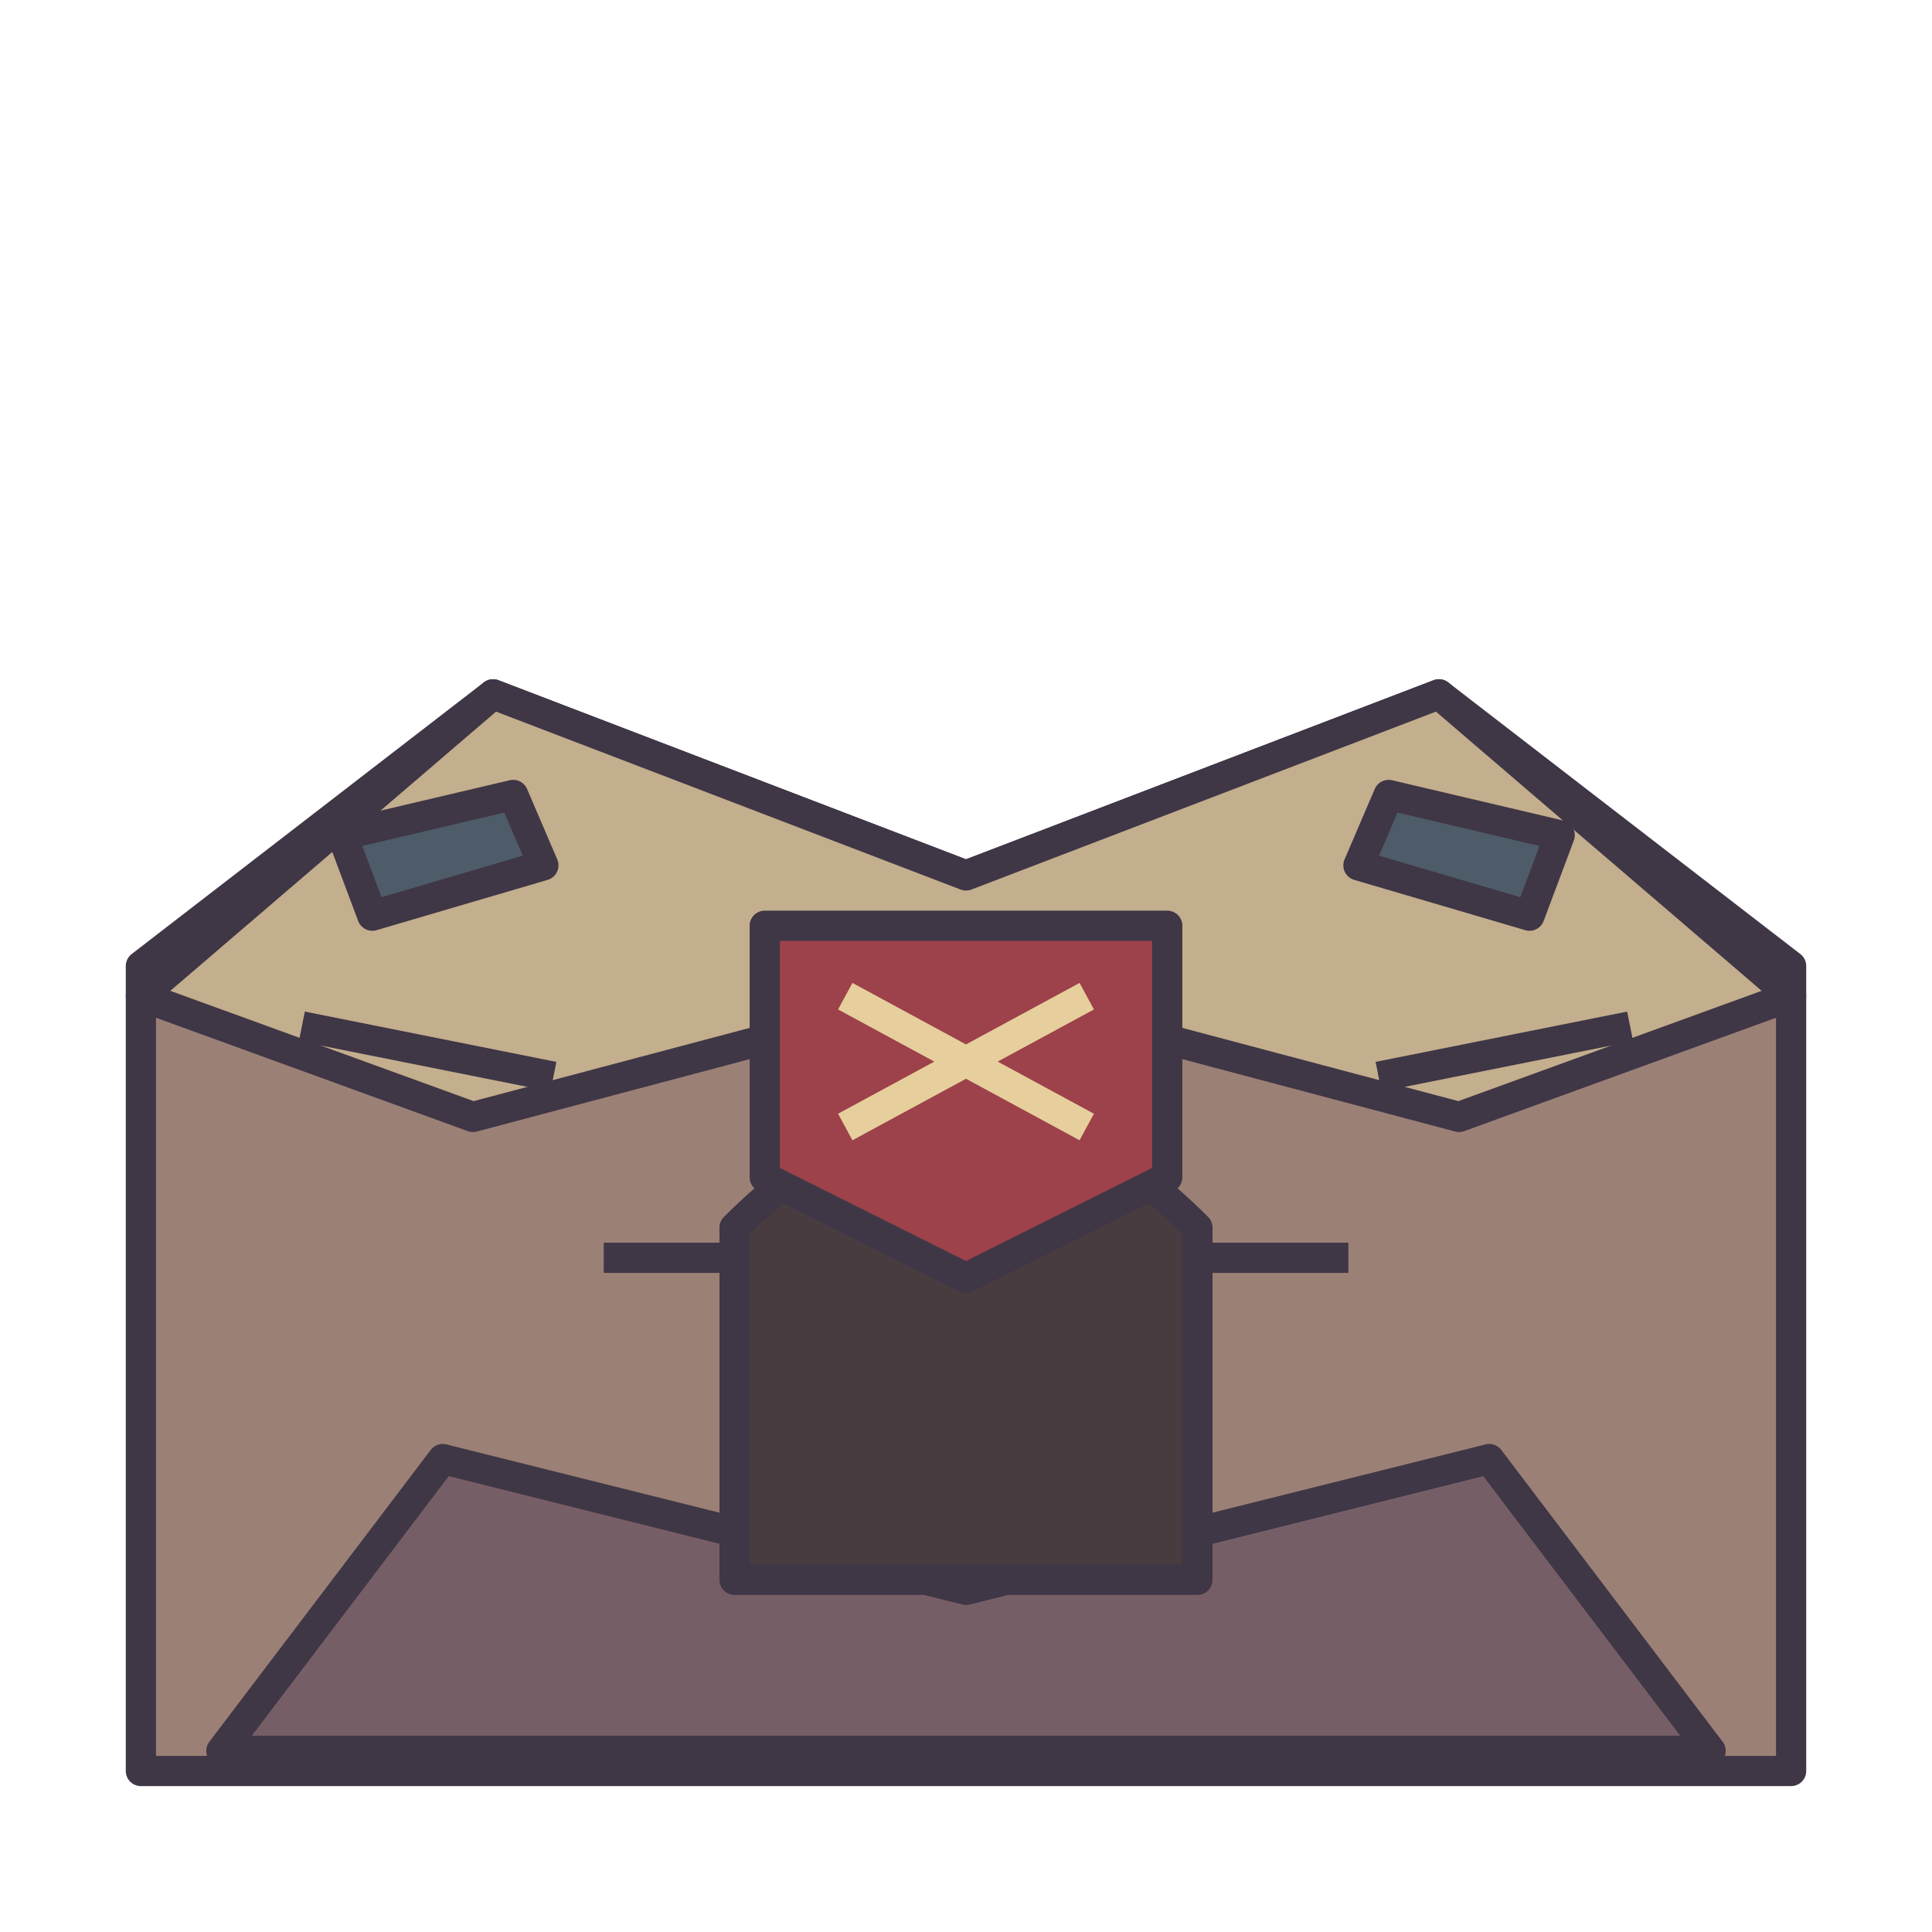
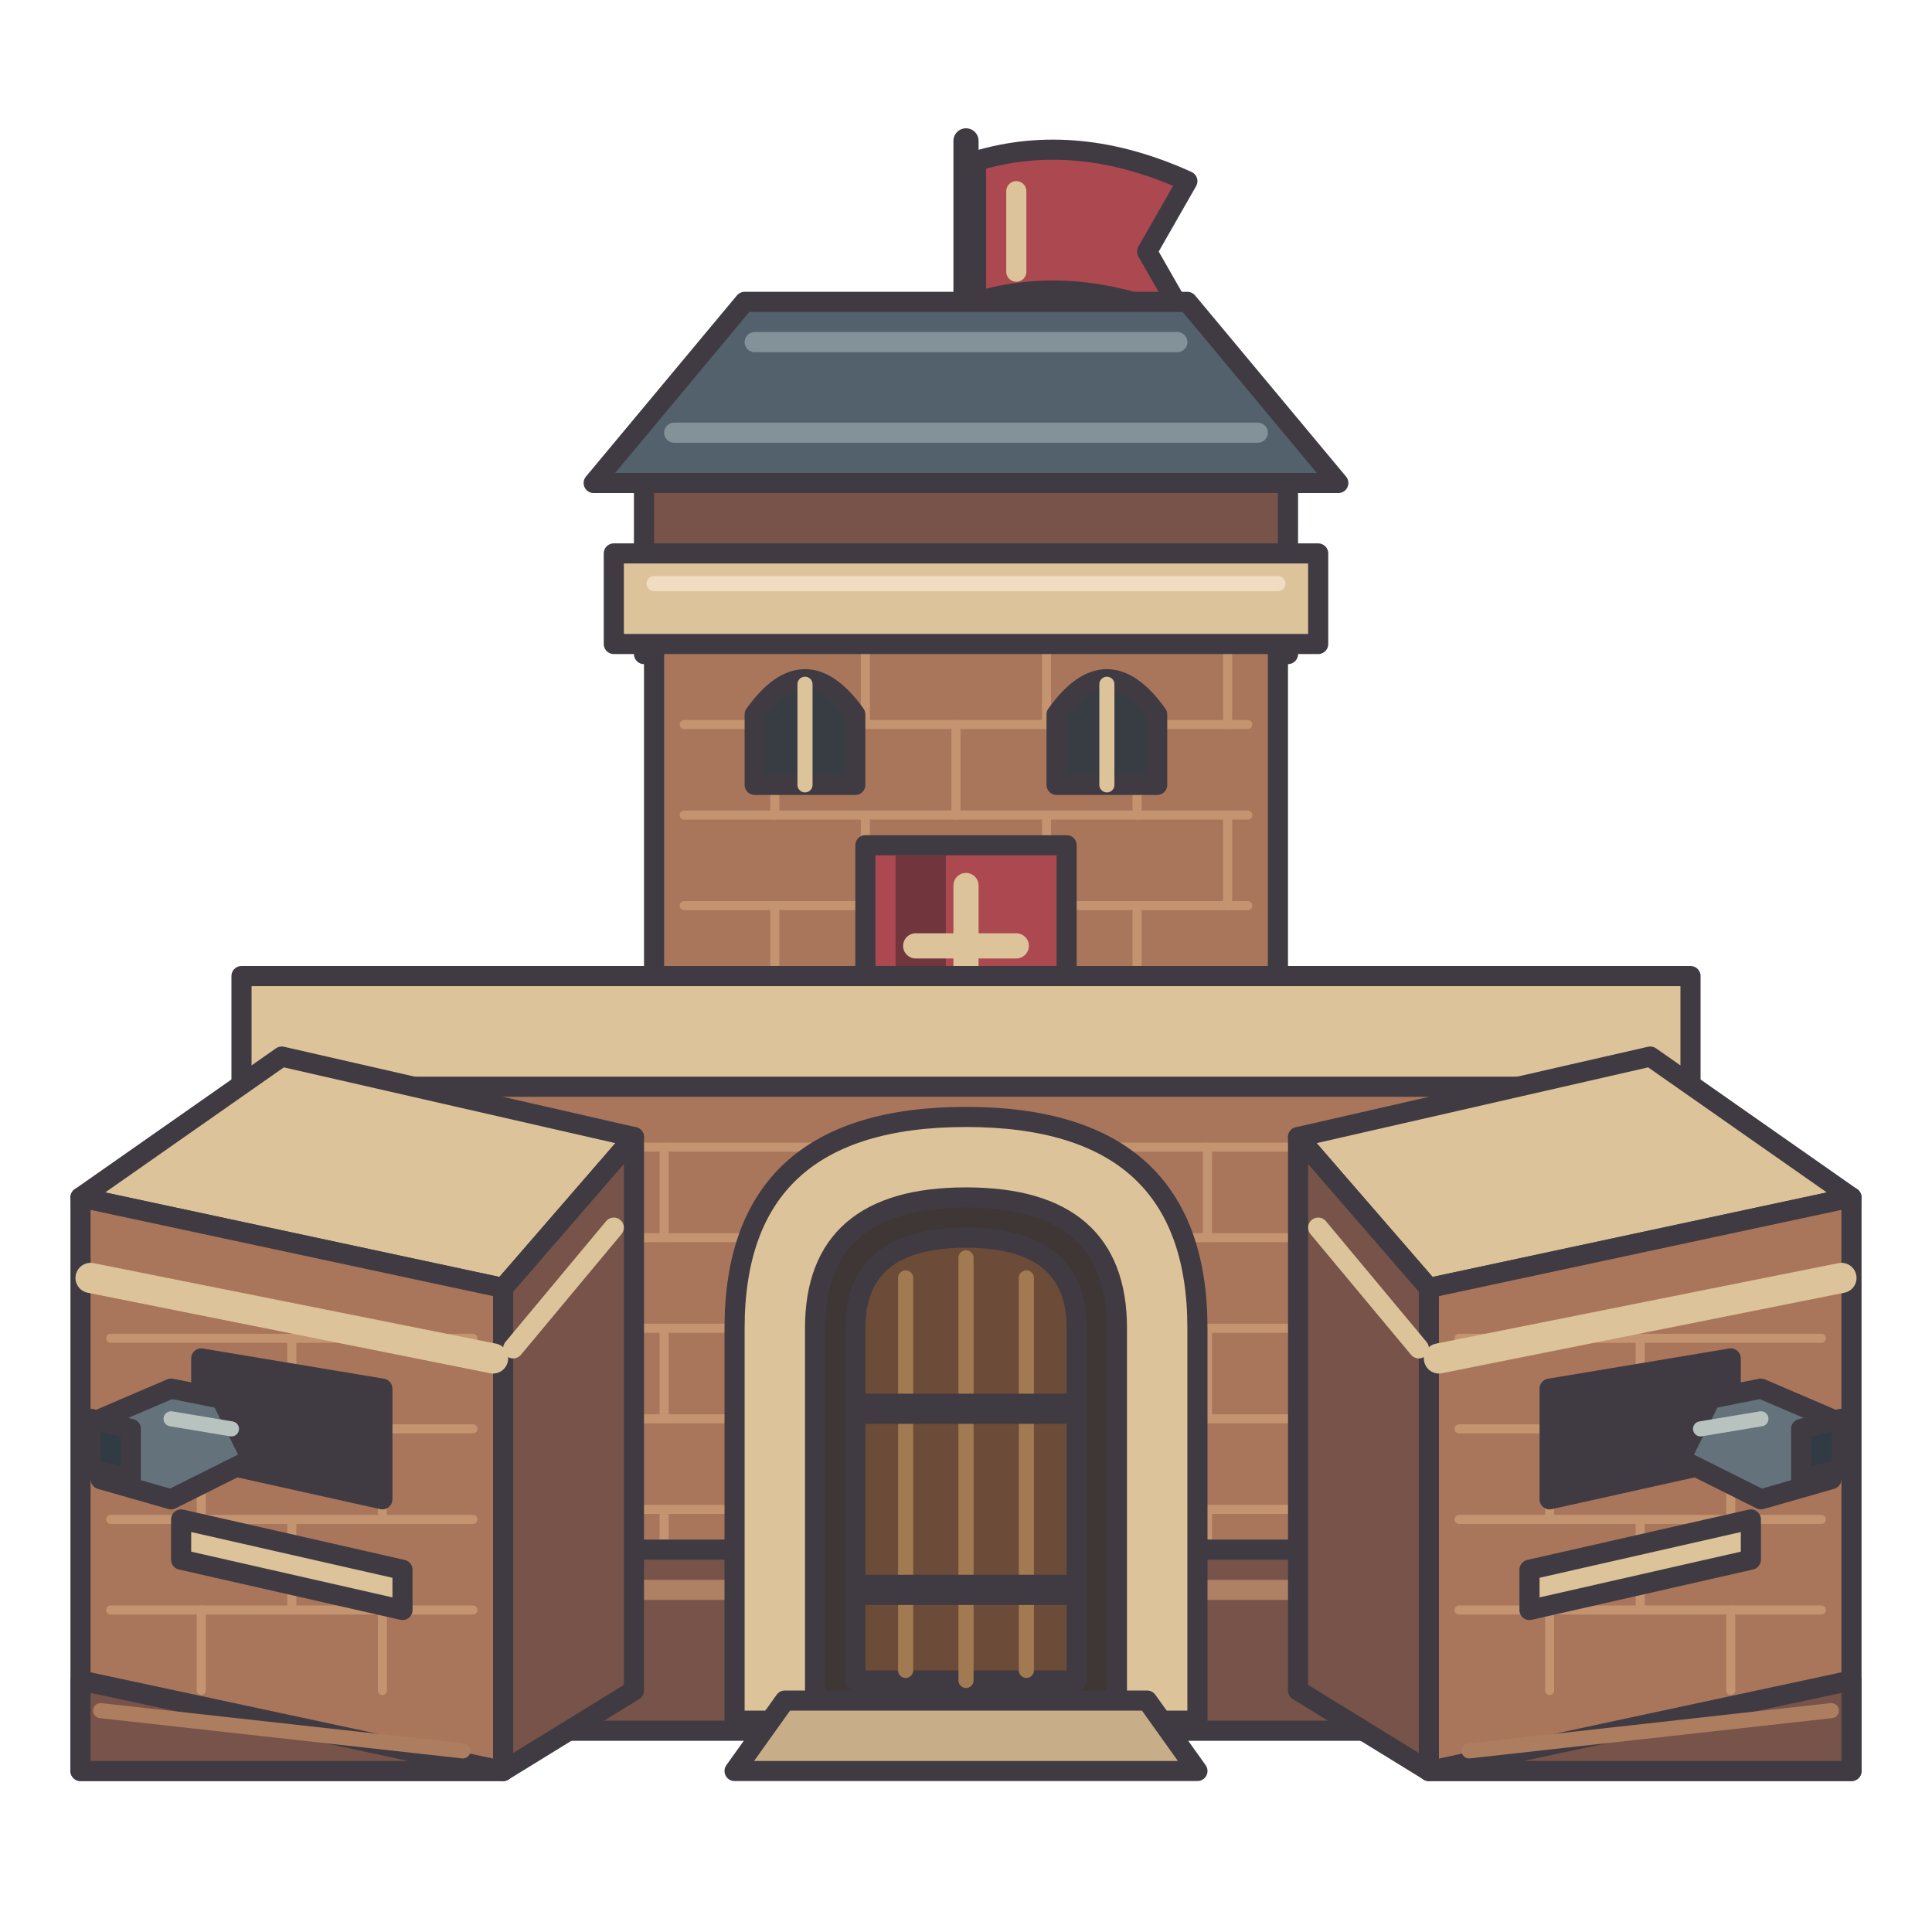
- <svg xmlns="http://www.w3.org/2000/svg" width="192" height="192">
-   <g stroke="#3f3646" stroke-width="3" stroke-linejoin="round">
-     <path d="M14 176V96l35-27 47 18 47-18 35 27v80Z" fill="#9b8076" />
-     <path d="M14 99l35-30 47 18 47-18 35 30-33 12-49-13-49 13Z" fill="#c3ae8d" />
-     <path d="M22 174l22-29 52 13 52-13 22 29Z" fill="#765e66" />
-     <path d="M73 157v-35q23-23 46 0v35Z" fill="#483c40" />
-     <path d="M76 92h40v25l-20 10-20-10Z" fill="#9d414a" />
-     <path d="M84 99l24 13M84 112l24-13" stroke="#e6cf9d" />
-     <path d="M30 102l25 5M137 107l25-5M60 125h14M120 125h14" />
-     <path d="M34 83l17-4 3 7-17 5zM138 79l17 4-3 8-17-5Z" fill="#4e5b68" />
+ <svg xmlns="http://www.w3.org/2000/svg" width="192" height="192" viewBox="0 0 192 192">
+   <path d="M96 48V14" fill="none" stroke="#403b42" stroke-width="2.5" stroke-linejoin="round" stroke-linecap="round" />
+   <path d="M97 16q10-3 21 2l-4 7 4 7q-11-5-21-2z" fill="#ac4850" stroke="#403b42" stroke-width="2" stroke-linejoin="round" stroke-linecap="round" />
+   <path d="M101 19v8" fill="none" stroke="#dcc39a" stroke-width="2" stroke-linejoin="round" stroke-linecap="round" />
+   <path d="M64 65V47h64v18z" fill="#775349" stroke="#403b42" stroke-width="2" stroke-linejoin="round" stroke-linecap="round" />
+   <path d="M59 48l15-18h44l15 18z" fill="#52616b" stroke="#403b42" stroke-width="2" stroke-linejoin="round" stroke-linecap="round" />
+   <path d="M75 34h42M67 43h58" fill="none" stroke="#839298" stroke-width="2" stroke-linejoin="round" stroke-linecap="round" />
+   <path d="M65 58h62v73H65z" fill="#a9765b" stroke="#403b42" stroke-width="2" stroke-linejoin="round" stroke-linecap="round" />
+   <path d="M68 63h56" fill="none" stroke="#c49471" stroke-width="0.9" stroke-linejoin="round" stroke-linecap="round" />
+   <path d="M86 63v9" fill="none" stroke="#c49471" stroke-width="0.9" stroke-linejoin="round" stroke-linecap="round" />
+   <path d="M104 63v9" fill="none" stroke="#c49471" stroke-width="0.9" stroke-linejoin="round" stroke-linecap="round" />
+   <path d="M122 63v9" fill="none" stroke="#c49471" stroke-width="0.9" stroke-linejoin="round" stroke-linecap="round" />
+   <path d="M68 72h56" fill="none" stroke="#c49471" stroke-width="0.9" stroke-linejoin="round" stroke-linecap="round" />
+   <path d="M77 72v9" fill="none" stroke="#c49471" stroke-width="0.9" stroke-linejoin="round" stroke-linecap="round" />
+   <path d="M95 72v9" fill="none" stroke="#c49471" stroke-width="0.9" stroke-linejoin="round" stroke-linecap="round" />
+   <path d="M113 72v9" fill="none" stroke="#c49471" stroke-width="0.9" stroke-linejoin="round" stroke-linecap="round" />
+   <path d="M68 81h56" fill="none" stroke="#c49471" stroke-width="0.9" stroke-linejoin="round" stroke-linecap="round" />
+   <path d="M86 81v9" fill="none" stroke="#c49471" stroke-width="0.9" stroke-linejoin="round" stroke-linecap="round" />
+   <path d="M104 81v9" fill="none" stroke="#c49471" stroke-width="0.9" stroke-linejoin="round" stroke-linecap="round" />
+   <path d="M122 81v9" fill="none" stroke="#c49471" stroke-width="0.9" stroke-linejoin="round" stroke-linecap="round" />
+   <path d="M68 90h56" fill="none" stroke="#c49471" stroke-width="0.9" stroke-linejoin="round" stroke-linecap="round" />
+   <path d="M77 90v9" fill="none" stroke="#c49471" stroke-width="0.9" stroke-linejoin="round" stroke-linecap="round" />
+   <path d="M95 90v9" fill="none" stroke="#c49471" stroke-width="0.9" stroke-linejoin="round" stroke-linecap="round" />
+   <path d="M113 90v9" fill="none" stroke="#c49471" stroke-width="0.9" stroke-linejoin="round" stroke-linecap="round" />
+   <path d="M68 99h56" fill="none" stroke="#c49471" stroke-width="0.9" stroke-linejoin="round" stroke-linecap="round" />
+   <path d="M86 99v9" fill="none" stroke="#c49471" stroke-width="0.9" stroke-linejoin="round" stroke-linecap="round" />
+   <path d="M104 99v9" fill="none" stroke="#c49471" stroke-width="0.9" stroke-linejoin="round" stroke-linecap="round" />
+   <path d="M122 99v9" fill="none" stroke="#c49471" stroke-width="0.9" stroke-linejoin="round" stroke-linecap="round" />
+   <path d="M68 108h56" fill="none" stroke="#c49471" stroke-width="0.9" stroke-linejoin="round" stroke-linecap="round" />
+   <path d="M77 108v9" fill="none" stroke="#c49471" stroke-width="0.9" stroke-linejoin="round" stroke-linecap="round" />
+   <path d="M95 108v9" fill="none" stroke="#c49471" stroke-width="0.9" stroke-linejoin="round" stroke-linecap="round" />
+   <path d="M113 108v9" fill="none" stroke="#c49471" stroke-width="0.9" stroke-linejoin="round" stroke-linecap="round" />
+   <path d="M68 117h56" fill="none" stroke="#c49471" stroke-width="0.9" stroke-linejoin="round" stroke-linecap="round" />
+   <path d="M86 117v2" fill="none" stroke="#c49471" stroke-width="0.9" stroke-linejoin="round" stroke-linecap="round" />
+   <path d="M104 117v2" fill="none" stroke="#c49471" stroke-width="0.9" stroke-linejoin="round" stroke-linecap="round" />
+   <path d="M122 117v2" fill="none" stroke="#c49471" stroke-width="0.9" stroke-linejoin="round" stroke-linecap="round" />
+   <path d="M61 55h70v9H61z" fill="#dcc39a" stroke="#403b42" stroke-width="2" stroke-linejoin="round" stroke-linecap="round" />
+   <path d="M65 58h62" fill="none" stroke="#f0dcc0" stroke-width="1.5" stroke-linejoin="round" stroke-linecap="round" />
+   <path d="M75 78v-7q5-7 10 0v7z" fill="#373d42" stroke="#403b42" stroke-width="2" stroke-linejoin="round" stroke-linecap="round" />
+   <path d="M80 68v10" fill="none" stroke="#dcc39a" stroke-width="1.5" stroke-linejoin="round" stroke-linecap="round" />
+   <path d="M105 78v-7q5-7 10 0v7z" fill="#373d42" stroke="#403b42" stroke-width="2" stroke-linejoin="round" stroke-linecap="round" />
+   <path d="M110 68v10" fill="none" stroke="#dcc39a" stroke-width="1.5" stroke-linejoin="round" stroke-linecap="round" />
+   <path d="M86 84h20v22l-10 7-10-7z" fill="#ac4850" stroke="#403b42" stroke-width="2" stroke-linejoin="round" stroke-linecap="round" />
+   <path d="M89 85h5v17h-5z" fill="#71353e" stroke="none" stroke-width="2" stroke-linejoin="round" stroke-linecap="round" />
+   <path d="M96 88v14M91 94h10" fill="none" stroke="#dcc39a" stroke-width="2.5" stroke-linejoin="round" stroke-linecap="round" />
+   <path d="M24 112V97h144v15z" fill="#dcc39a" stroke="#403b42" stroke-width="2" stroke-linejoin="round" stroke-linecap="round" />
+   <path d="M28 108h136v57H28z" fill="#a9765b" stroke="#403b42" stroke-width="2" stroke-linejoin="round" stroke-linecap="round" />
+   <path d="M30 114h132" fill="none" stroke="#c49471" stroke-width="0.9" stroke-linejoin="round" stroke-linecap="round" />
+   <path d="M48 114v9" fill="none" stroke="#c49471" stroke-width="0.9" stroke-linejoin="round" stroke-linecap="round" />
+   <path d="M66 114v9" fill="none" stroke="#c49471" stroke-width="0.9" stroke-linejoin="round" stroke-linecap="round" />
+   <path d="M84 114v9" fill="none" stroke="#c49471" stroke-width="0.9" stroke-linejoin="round" stroke-linecap="round" />
+   <path d="M102 114v9" fill="none" stroke="#c49471" stroke-width="0.9" stroke-linejoin="round" stroke-linecap="round" />
+   <path d="M120 114v9" fill="none" stroke="#c49471" stroke-width="0.9" stroke-linejoin="round" stroke-linecap="round" />
+   <path d="M138 114v9" fill="none" stroke="#c49471" stroke-width="0.9" stroke-linejoin="round" stroke-linecap="round" />
+   <path d="M156 114v9" fill="none" stroke="#c49471" stroke-width="0.9" stroke-linejoin="round" stroke-linecap="round" />
+   <path d="M30 123h132" fill="none" stroke="#c49471" stroke-width="0.9" stroke-linejoin="round" stroke-linecap="round" />
+   <path d="M39 123v9" fill="none" stroke="#c49471" stroke-width="0.9" stroke-linejoin="round" stroke-linecap="round" />
+   <path d="M57 123v9" fill="none" stroke="#c49471" stroke-width="0.9" stroke-linejoin="round" stroke-linecap="round" />
+   <path d="M75 123v9" fill="none" stroke="#c49471" stroke-width="0.9" stroke-linejoin="round" stroke-linecap="round" />
+   <path d="M93 123v9" fill="none" stroke="#c49471" stroke-width="0.9" stroke-linejoin="round" stroke-linecap="round" />
+   <path d="M111 123v9" fill="none" stroke="#c49471" stroke-width="0.9" stroke-linejoin="round" stroke-linecap="round" />
+   <path d="M129 123v9" fill="none" stroke="#c49471" stroke-width="0.9" stroke-linejoin="round" stroke-linecap="round" />
+   <path d="M147 123v9" fill="none" stroke="#c49471" stroke-width="0.9" stroke-linejoin="round" stroke-linecap="round" />
+   <path d="M30 132h132" fill="none" stroke="#c49471" stroke-width="0.9" stroke-linejoin="round" stroke-linecap="round" />
+   <path d="M48 132v9" fill="none" stroke="#c49471" stroke-width="0.9" stroke-linejoin="round" stroke-linecap="round" />
+   <path d="M66 132v9" fill="none" stroke="#c49471" stroke-width="0.9" stroke-linejoin="round" stroke-linecap="round" />
+   <path d="M84 132v9" fill="none" stroke="#c49471" stroke-width="0.9" stroke-linejoin="round" stroke-linecap="round" />
+   <path d="M102 132v9" fill="none" stroke="#c49471" stroke-width="0.9" stroke-linejoin="round" stroke-linecap="round" />
+   <path d="M120 132v9" fill="none" stroke="#c49471" stroke-width="0.9" stroke-linejoin="round" stroke-linecap="round" />
+   <path d="M138 132v9" fill="none" stroke="#c49471" stroke-width="0.9" stroke-linejoin="round" stroke-linecap="round" />
+   <path d="M156 132v9" fill="none" stroke="#c49471" stroke-width="0.9" stroke-linejoin="round" stroke-linecap="round" />
+   <path d="M30 141h132" fill="none" stroke="#c49471" stroke-width="0.9" stroke-linejoin="round" stroke-linecap="round" />
+   <path d="M39 141v9" fill="none" stroke="#c49471" stroke-width="0.9" stroke-linejoin="round" stroke-linecap="round" />
+   <path d="M57 141v9" fill="none" stroke="#c49471" stroke-width="0.9" stroke-linejoin="round" stroke-linecap="round" />
+   <path d="M75 141v9" fill="none" stroke="#c49471" stroke-width="0.9" stroke-linejoin="round" stroke-linecap="round" />
+   <path d="M93 141v9" fill="none" stroke="#c49471" stroke-width="0.9" stroke-linejoin="round" stroke-linecap="round" />
+   <path d="M111 141v9" fill="none" stroke="#c49471" stroke-width="0.9" stroke-linejoin="round" stroke-linecap="round" />
+   <path d="M129 141v9" fill="none" stroke="#c49471" stroke-width="0.9" stroke-linejoin="round" stroke-linecap="round" />
+   <path d="M147 141v9" fill="none" stroke="#c49471" stroke-width="0.9" stroke-linejoin="round" stroke-linecap="round" />
+   <path d="M30 150h132" fill="none" stroke="#c49471" stroke-width="0.9" stroke-linejoin="round" stroke-linecap="round" />
+   <path d="M48 150v7" fill="none" stroke="#c49471" stroke-width="0.9" stroke-linejoin="round" stroke-linecap="round" />
+   <path d="M66 150v7" fill="none" stroke="#c49471" stroke-width="0.9" stroke-linejoin="round" stroke-linecap="round" />
+   <path d="M84 150v7" fill="none" stroke="#c49471" stroke-width="0.9" stroke-linejoin="round" stroke-linecap="round" />
+   <path d="M102 150v7" fill="none" stroke="#c49471" stroke-width="0.9" stroke-linejoin="round" stroke-linecap="round" />
+   <path d="M120 150v7" fill="none" stroke="#c49471" stroke-width="0.9" stroke-linejoin="round" stroke-linecap="round" />
+   <path d="M138 150v7" fill="none" stroke="#c49471" stroke-width="0.9" stroke-linejoin="round" stroke-linecap="round" />
+   <path d="M156 150v7" fill="none" stroke="#c49471" stroke-width="0.9" stroke-linejoin="round" stroke-linecap="round" />
+   <path d="M28 154h136v18H28z" fill="#775349" stroke="#403b42" stroke-width="2" stroke-linejoin="round" stroke-linecap="round" />
+   <path d="M30 158h132" fill="none" stroke="#ae8064" stroke-width="2" stroke-linejoin="round" stroke-linecap="round" />
+   <path d="M73 171v-39q0-21 23-21t23 21v39z" fill="#dcc39a" stroke="#403b42" stroke-width="2" stroke-linejoin="round" stroke-linecap="round" />
+   <path d="M81 171v-39q0-13 15-13t15 13v39z" fill="#3e3735" stroke="#403b42" stroke-width="2" stroke-linejoin="round" stroke-linecap="round" />
+   <path d="M85 167v-35q0-9 11-9t11 9v35z" fill="#6d4b39" stroke="#403b42" stroke-width="2" stroke-linejoin="round" stroke-linecap="round" />
+   <path d="M96 125v42M90 127v39M102 127v39" fill="none" stroke="#a27a52" stroke-width="1.5" stroke-linejoin="round" stroke-linecap="round" />
+   <path d="M86 140h20M86 158h20" fill="none" stroke="#403b42" stroke-width="3" stroke-linejoin="round" stroke-linecap="round" />
+   <path d="M78 169h36l5 7H73z" fill="#c7ae89" stroke="#403b42" stroke-width="2" stroke-linejoin="round" stroke-linecap="round" />
+   <g>
+     <path d="M8 119l20-14 35 8-13 15z" fill="#dcc39a" stroke="#403b42" stroke-width="2" stroke-linejoin="round" stroke-linecap="round" />
+     <path d="M8 119l42 9v48H8z" fill="#a9765b" stroke="#403b42" stroke-width="2" stroke-linejoin="round" stroke-linecap="round" />
+     <path d="M50 128l13-15v55l-13 8z" fill="#775349" stroke="#403b42" stroke-width="2" stroke-linejoin="round" stroke-linecap="round" />
+     <path d="M11 133h36" fill="none" stroke="#c49471" stroke-width="0.9" stroke-linejoin="round" stroke-linecap="round" />
+     <path d="M29 133v9" fill="none" stroke="#c49471" stroke-width="0.9" stroke-linejoin="round" stroke-linecap="round" />
+     <path d="M11 142h36" fill="none" stroke="#c49471" stroke-width="0.9" stroke-linejoin="round" stroke-linecap="round" />
+     <path d="M20 142v9" fill="none" stroke="#c49471" stroke-width="0.9" stroke-linejoin="round" stroke-linecap="round" />
+     <path d="M38 142v9" fill="none" stroke="#c49471" stroke-width="0.9" stroke-linejoin="round" stroke-linecap="round" />
+     <path d="M11 151h36" fill="none" stroke="#c49471" stroke-width="0.9" stroke-linejoin="round" stroke-linecap="round" />
+     <path d="M29 151v9" fill="none" stroke="#c49471" stroke-width="0.9" stroke-linejoin="round" stroke-linecap="round" />
+     <path d="M11 160h36" fill="none" stroke="#c49471" stroke-width="0.9" stroke-linejoin="round" stroke-linecap="round" />
+     <path d="M20 160v8" fill="none" stroke="#c49471" stroke-width="0.9" stroke-linejoin="round" stroke-linecap="round" />
+     <path d="M38 160v8" fill="none" stroke="#c49471" stroke-width="0.9" stroke-linejoin="round" stroke-linecap="round" />
+     <path d="M9 127l40 8" fill="none" stroke="#dcc39a" stroke-width="3" stroke-linejoin="round" stroke-linecap="round" />
+     <path d="M51 134l10-12" fill="none" stroke="#dcc39a" stroke-width="2" stroke-linejoin="round" stroke-linecap="round" />
+     <path d="M20 145v-10l18 3v11z" fill="#403b42" stroke="#403b42" stroke-width="2" stroke-linejoin="round" stroke-linecap="round" />
+     <path d="M22 139l-5-1-7 3v6l7 2 8-4z" fill="#63727b" stroke="#403b42" stroke-width="2" stroke-linejoin="round" stroke-linecap="round" />
+     <path d="M9 141l4 1v5l-4-1z" fill="#303b43" stroke="#403b42" stroke-width="2" stroke-linejoin="round" stroke-linecap="round" />
+     <path d="M17 141l6 1" fill="none" stroke="#b8c2bf" stroke-width="1.5" stroke-linejoin="round" stroke-linecap="round" />
+     <path d="M18 151l22 5v4l-22-5z" fill="#dcc39a" stroke="#403b42" stroke-width="2" stroke-linejoin="round" stroke-linecap="round" />
+     <path d="M8 167l42 9H8z" fill="#775349" stroke="#403b42" stroke-width="2" stroke-linejoin="round" stroke-linecap="round" />
+     <path d="M10 170l36 4" fill="none" stroke="#ad7d60" stroke-width="1.5" stroke-linejoin="round" stroke-linecap="round" />
+   </g>
+   <g transform="translate(192 0) scale(-1 1)">
+     <path d="M8 119l20-14 35 8-13 15z" fill="#dcc39a" stroke="#403b42" stroke-width="2" stroke-linejoin="round" stroke-linecap="round" />
+     <path d="M8 119l42 9v48H8z" fill="#a9765b" stroke="#403b42" stroke-width="2" stroke-linejoin="round" stroke-linecap="round" />
+     <path d="M50 128l13-15v55l-13 8z" fill="#775349" stroke="#403b42" stroke-width="2" stroke-linejoin="round" stroke-linecap="round" />
+     <path d="M11 133h36" fill="none" stroke="#c49471" stroke-width="0.9" stroke-linejoin="round" stroke-linecap="round" />
+     <path d="M29 133v9" fill="none" stroke="#c49471" stroke-width="0.9" stroke-linejoin="round" stroke-linecap="round" />
+     <path d="M11 142h36" fill="none" stroke="#c49471" stroke-width="0.9" stroke-linejoin="round" stroke-linecap="round" />
+     <path d="M20 142v9" fill="none" stroke="#c49471" stroke-width="0.9" stroke-linejoin="round" stroke-linecap="round" />
+     <path d="M38 142v9" fill="none" stroke="#c49471" stroke-width="0.9" stroke-linejoin="round" stroke-linecap="round" />
+     <path d="M11 151h36" fill="none" stroke="#c49471" stroke-width="0.9" stroke-linejoin="round" stroke-linecap="round" />
+     <path d="M29 151v9" fill="none" stroke="#c49471" stroke-width="0.9" stroke-linejoin="round" stroke-linecap="round" />
+     <path d="M11 160h36" fill="none" stroke="#c49471" stroke-width="0.9" stroke-linejoin="round" stroke-linecap="round" />
+     <path d="M20 160v8" fill="none" stroke="#c49471" stroke-width="0.9" stroke-linejoin="round" stroke-linecap="round" />
+     <path d="M38 160v8" fill="none" stroke="#c49471" stroke-width="0.9" stroke-linejoin="round" stroke-linecap="round" />
+     <path d="M9 127l40 8" fill="none" stroke="#dcc39a" stroke-width="3" stroke-linejoin="round" stroke-linecap="round" />
+     <path d="M51 134l10-12" fill="none" stroke="#dcc39a" stroke-width="2" stroke-linejoin="round" stroke-linecap="round" />
+     <path d="M20 145v-10l18 3v11z" fill="#403b42" stroke="#403b42" stroke-width="2" stroke-linejoin="round" stroke-linecap="round" />
+     <path d="M22 139l-5-1-7 3v6l7 2 8-4z" fill="#63727b" stroke="#403b42" stroke-width="2" stroke-linejoin="round" stroke-linecap="round" />
+     <path d="M9 141l4 1v5l-4-1z" fill="#303b43" stroke="#403b42" stroke-width="2" stroke-linejoin="round" stroke-linecap="round" />
+     <path d="M17 141l6 1" fill="none" stroke="#b8c2bf" stroke-width="1.5" stroke-linejoin="round" stroke-linecap="round" />
+     <path d="M18 151l22 5v4l-22-5z" fill="#dcc39a" stroke="#403b42" stroke-width="2" stroke-linejoin="round" stroke-linecap="round" />
+     <path d="M8 167l42 9H8z" fill="#775349" stroke="#403b42" stroke-width="2" stroke-linejoin="round" stroke-linecap="round" />
+     <path d="M10 170l36 4" fill="none" stroke="#ad7d60" stroke-width="1.5" stroke-linejoin="round" stroke-linecap="round" />
  </g>
</svg>
